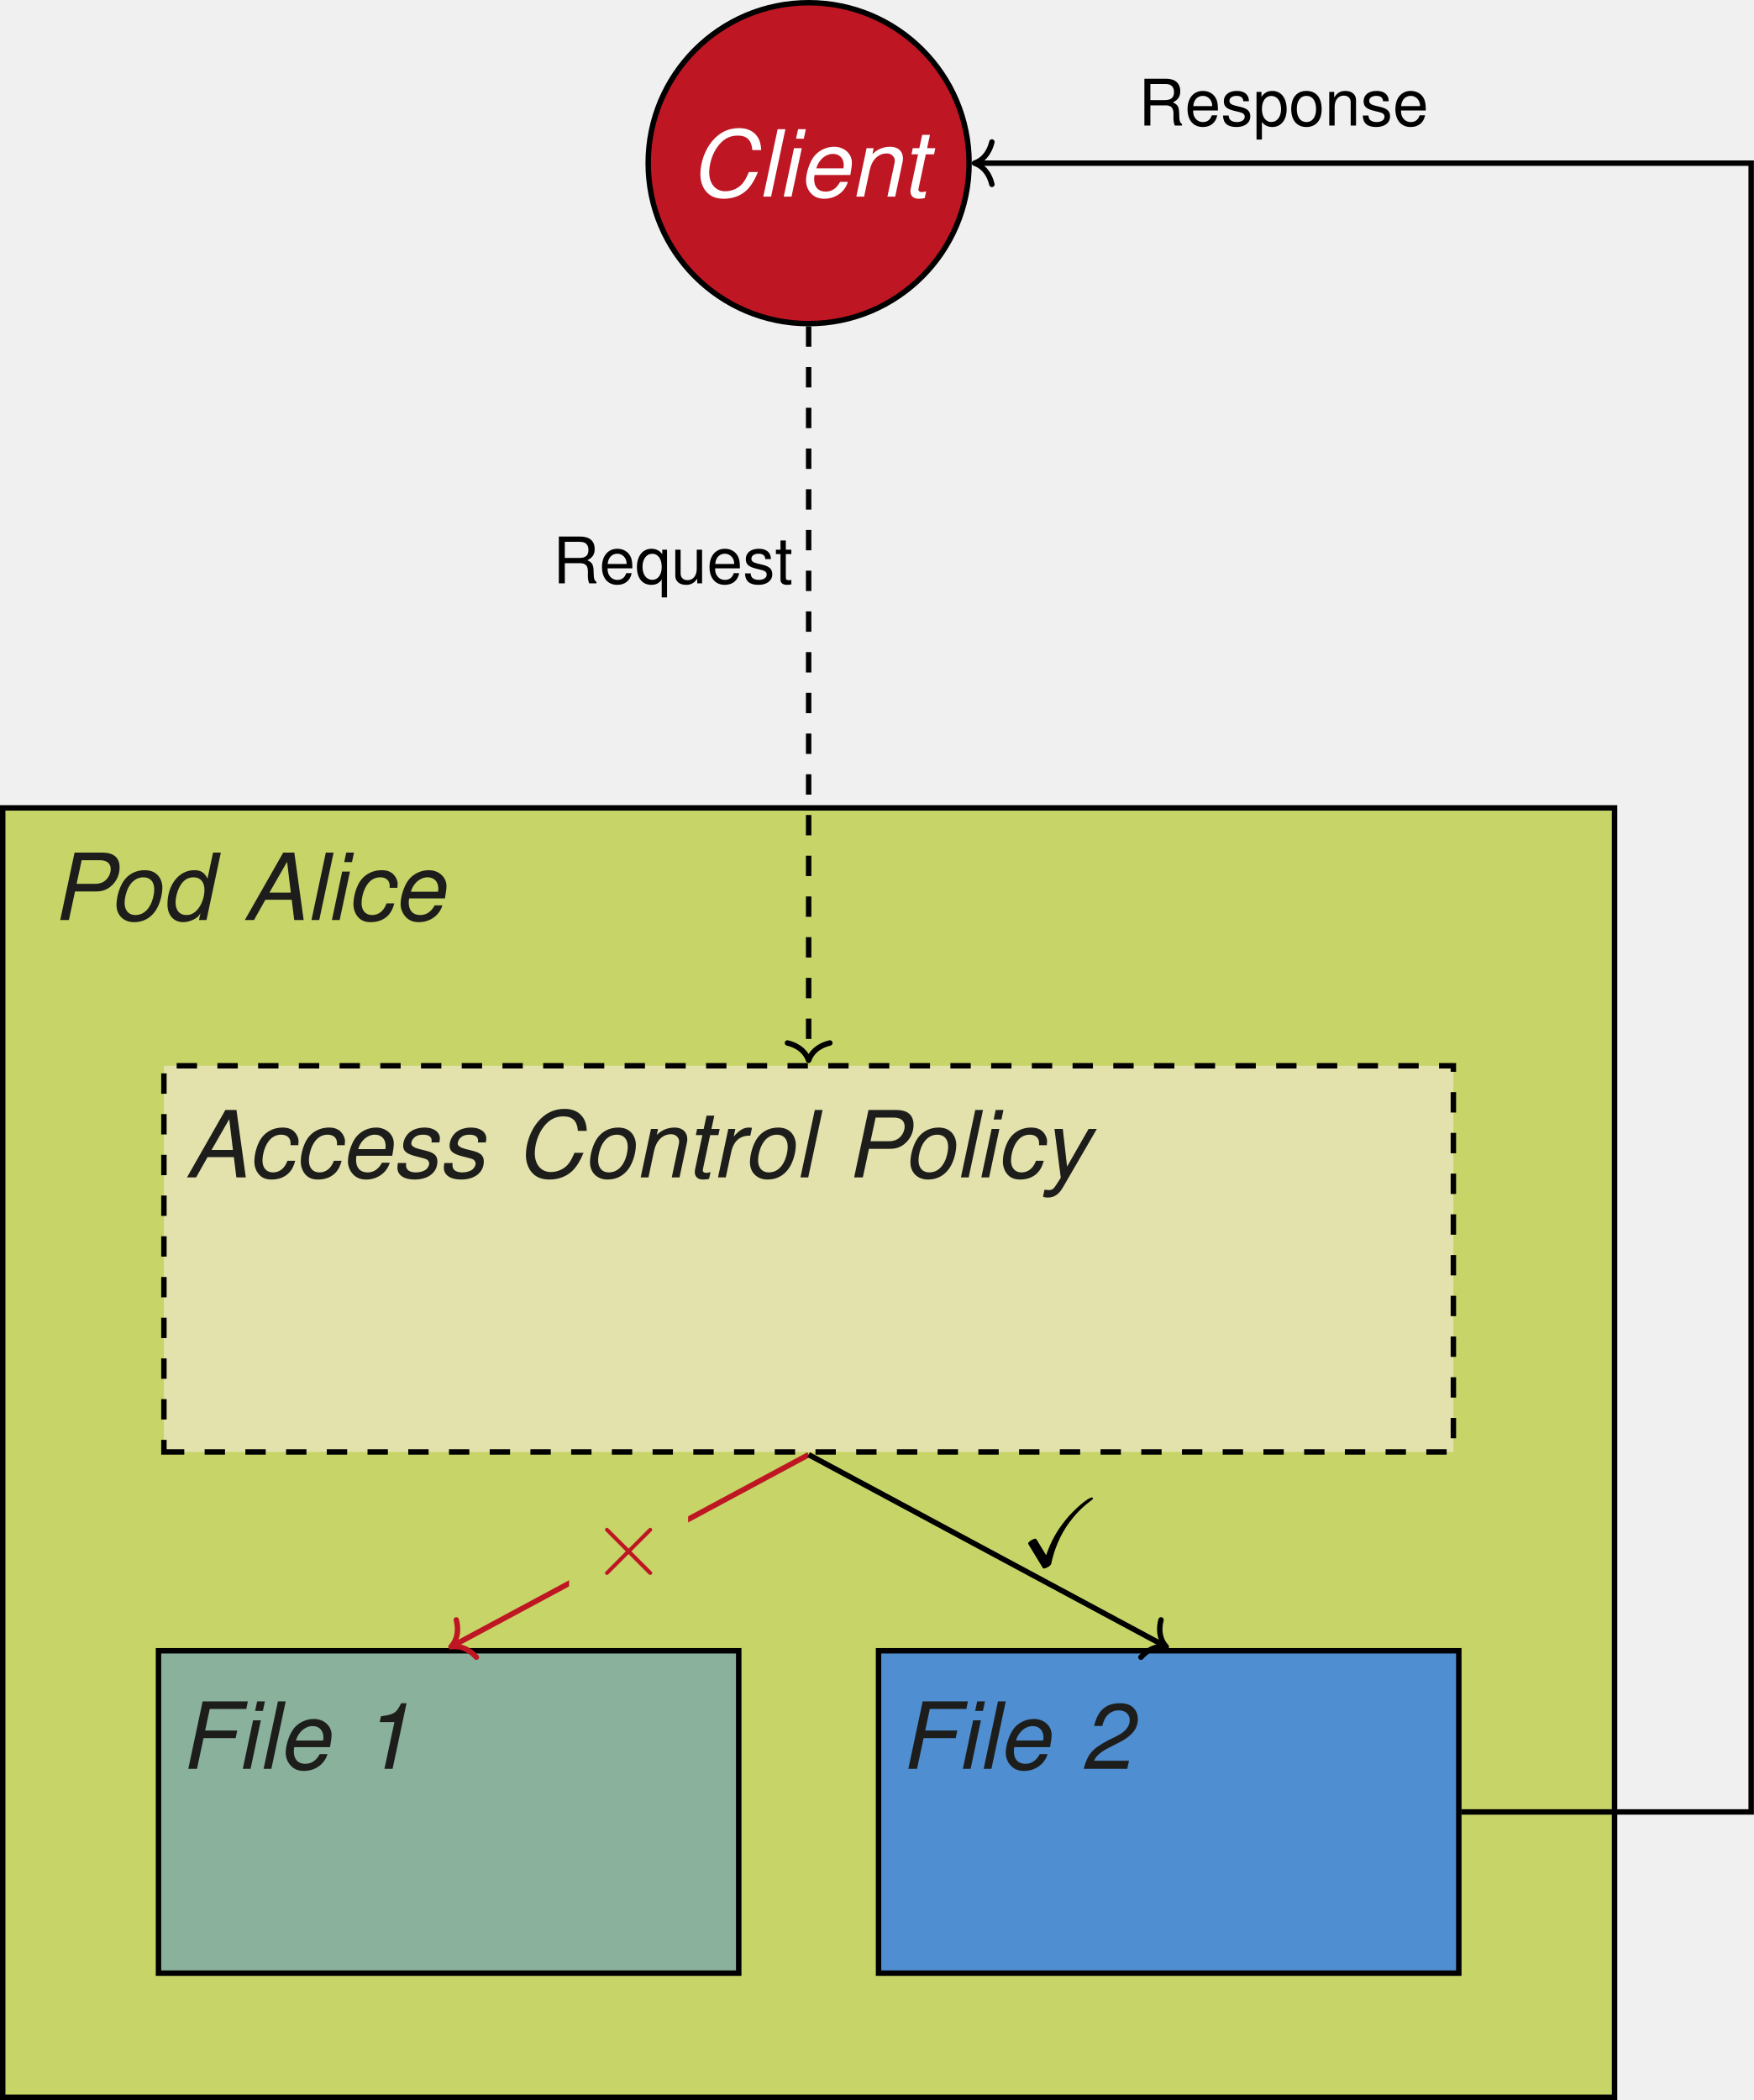
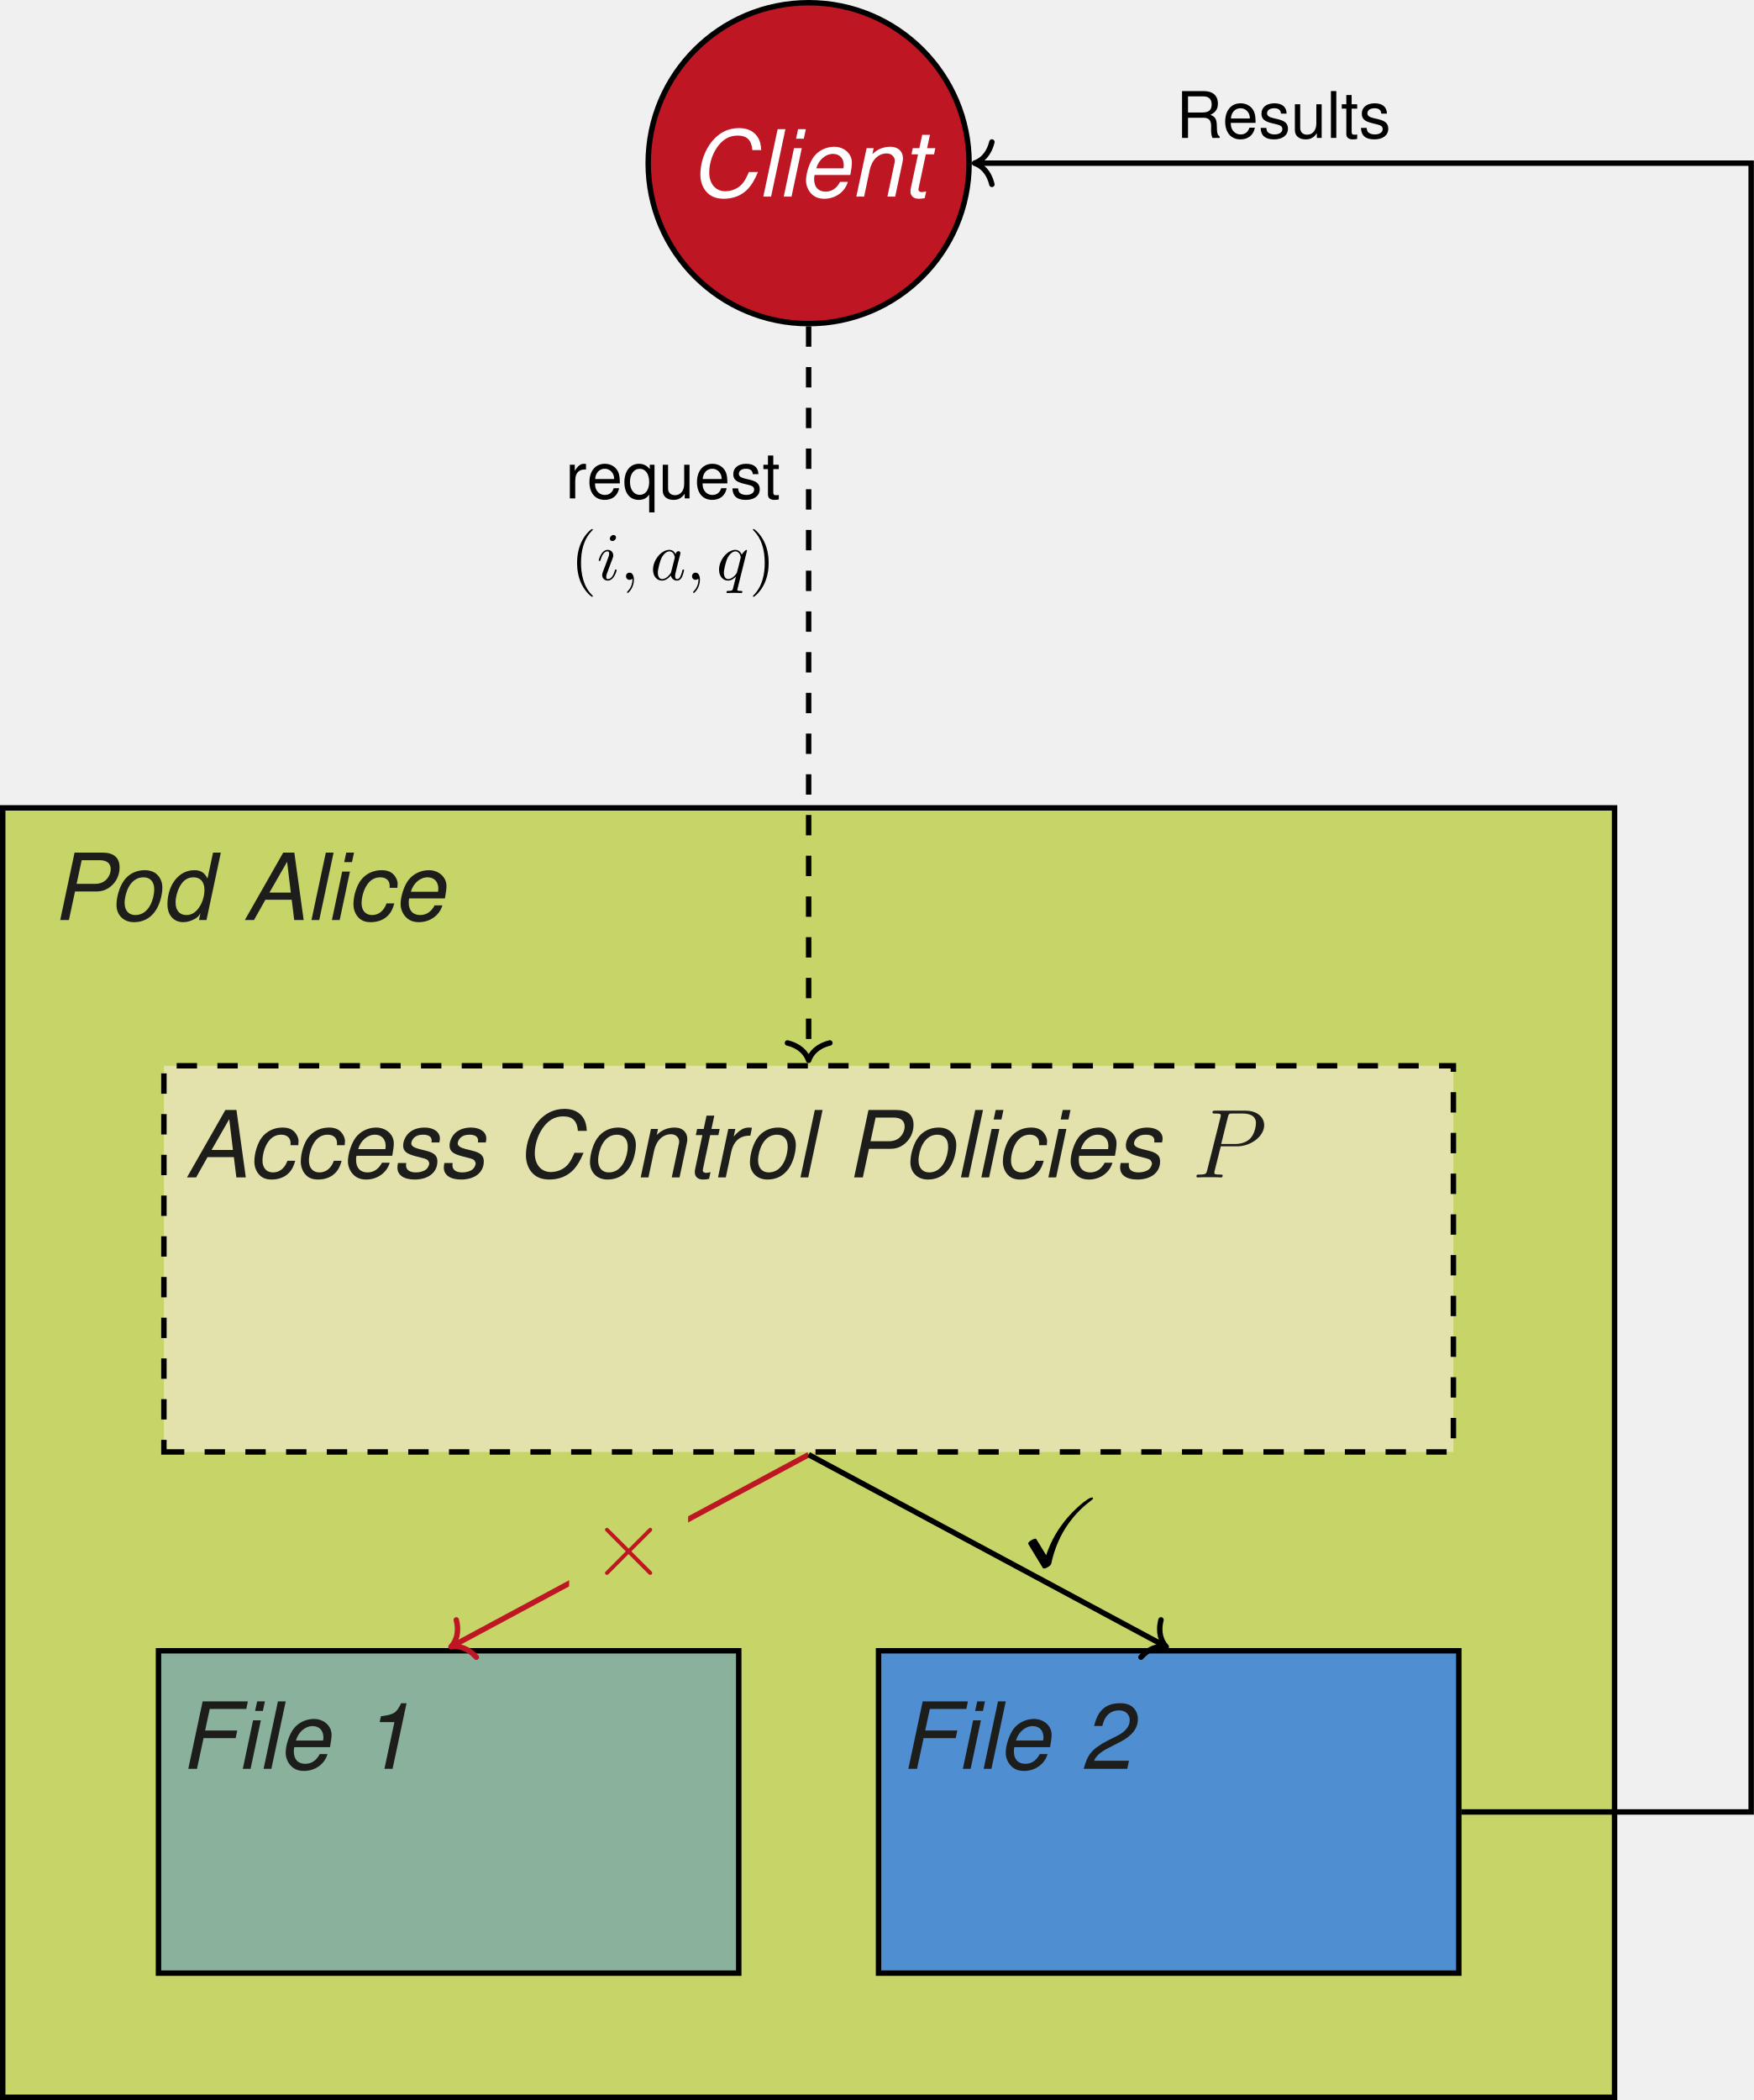
<svg xmlns="http://www.w3.org/2000/svg" xmlns:xlink="http://www.w3.org/1999/xlink" version="1.1" width="257.469pt" height="308.293pt" viewBox="-5.684 -114.34 257.469 308.293">
  <defs>
+     <path id="g4-49" d="M4.983-6.857L3.517 0H4.712L6.762-9.627H5.974C5.241-8.16 4.956-7.984 3.001-7.712L2.824-6.857H4.983Z" />
+     <path id="g4-50" d="M7.115-1.181H1.996C2.227-1.847 2.974-2.512 4.209-3.123L5.73-3.897C7.536-4.807 8.418-5.934 8.418-7.291C8.418-7.889 8.215-8.459 7.848-8.866C7.386-9.382 6.735-9.627 5.811-9.627C3.72-9.627 2.525-8.581 1.996-6.287H3.191C3.354-6.898 3.517-7.305 3.761-7.644C4.182-8.242 4.861-8.581 5.648-8.581C6.599-8.581 7.223-7.997 7.223-7.128S6.572-5.445 5.445-4.874L4.033-4.168C1.684-2.919 1.059-2.186 .462 0H6.857L7.115-1.181Z" />
+     <path id="g4-65" d="M7.115-2.974L7.481 0H8.866L7.495-9.898H5.866L.231 0H1.575L3.245-2.974H7.115ZM6.979-4.033H3.843L6.436-8.554L6.979-4.033Z" />
+     <path id="g4-67" d="M10.455-6.83C10.414-7.631 10.278-8.147 10.021-8.608C9.464-9.559 8.5-10.061 7.223-10.061C5.635-10.061 4.318-9.423 3.259-8.147C2.186-6.857 1.521-4.983 1.521-3.286C1.521-2.335 1.792-1.48 2.295-.842C2.919-.054 3.775 .312 4.983 .312C6.422 .312 7.672-.217 8.554-1.181C9.084-1.765 9.518-2.512 9.98-3.612H8.649C8.31-2.838 8.092-2.43 7.848-2.105C7.278-1.29 6.246-.788 5.173-.788C3.761-.788 2.824-1.887 2.824-3.53C2.824-4.766 3.232-6.124 3.924-7.156C4.752-8.378 5.743-8.961 6.993-8.961C8.364-8.961 9.043-8.296 9.152-6.83H10.455Z" />
+     <path id="g4-70" d="M3.462-4.508H8.174L8.405-5.621H3.693L4.372-8.785H9.735L9.966-9.898H3.327L1.222 0H2.498L3.462-4.508Z" />
+     <path id="g4-80" d="M3.408-4.196H6.504C7.359-4.196 7.997-4.413 8.608-4.902C9.464-5.581 9.953-6.612 9.953-7.712C9.953-9.152 9.097-9.898 7.441-9.898H3.34L1.236 0H2.512L3.408-4.196ZM3.639-5.309L4.386-8.785H7.02C8.079-8.785 8.649-8.323 8.649-7.468C8.649-6.993 8.486-6.545 8.174-6.137C7.726-5.567 7.142-5.309 6.273-5.309H3.639Z" />
+     <path id="g4-99" d="M7.481-4.725L7.495-4.929C7.509-5.132 7.522-5.282 7.522-5.323C7.522-5.771 7.278-6.314 6.925-6.68C6.504-7.115 5.947-7.319 5.173-7.319C3.951-7.319 2.851-6.803 2.132-5.866C1.494-5.037 1.032-3.557 1.032-2.308C1.032-1.67 1.249-1.005 1.629-.53C2.091 .054 2.702 .312 3.571 .312C4.684 .312 5.621-.081 6.246-.815C6.599-1.222 6.816-1.684 7.033-2.444H5.893C5.485-1.331 4.739-.733 3.761-.733C2.824-.733 2.227-1.399 2.227-2.458C2.227-3.327 2.512-4.359 2.96-5.065C3.462-5.866 4.141-6.273 4.97-6.273C5.825-6.273 6.354-5.798 6.354-5.024C6.354-4.942 6.354-4.847 6.341-4.725H7.481Z" />
+     <path id="g4-100" d="M8.826-9.898H7.685L6.87-6.083C6.436-6.965 5.893-7.319 4.929-7.319C2.675-7.319 .991-5.173 .991-2.308C.991-.72 1.901 .312 3.313 .312C3.897 .312 4.521 .122 5.065-.204C5.472-.448 5.648-.652 5.839-1.032L5.621 0H6.721L8.826-9.898ZM4.82-6.273C5.825-6.273 6.422-5.594 6.422-4.44C6.422-3.639 6.205-2.811 5.798-2.105C5.268-1.195 4.603-.733 3.775-.733C2.77-.733 2.186-1.412 2.186-2.58C2.186-3.34 2.417-4.209 2.783-4.902C3.299-5.839 3.951-6.273 4.82-6.273Z" />
+     <path id="g4-101" d="M7.644-3.177L7.685-3.408C7.807-4.06 7.875-4.63 7.875-4.997C7.875-6.3 6.748-7.319 5.282-7.319C4.101-7.319 2.96-6.762 2.281-5.852C1.643-4.997 1.141-3.449 1.141-2.349C1.141-1.616 1.453-.869 1.982-.367C2.458 .095 3.055 .312 3.829 .312C5.458 .312 6.857-.692 7.278-2.159H6.137C5.648-1.222 4.929-.733 4.019-.733C2.946-.733 2.335-1.399 2.335-2.553C2.335-2.838 2.349-2.974 2.403-3.177H7.644ZM2.648-4.155C3.001-5.404 4.005-6.273 5.105-6.273C6.069-6.273 6.68-5.621 6.68-4.603C6.68-4.467 6.667-4.372 6.64-4.155H2.648Z" />
+     <path id="g4-105" d="M3.544-7.115H2.403L.896 0H2.037L3.544-7.115ZM4.141-9.898H3.001L2.702-8.5H3.843L4.141-9.898Z" />
+     <path id="g4-108" d="M4.168-9.898H3.028L.923 0H2.064L4.168-9.898Z" />
+     <path id="g4-110" d="M2.458-7.115L.95 0H2.091L2.919-3.924C3.245-5.418 4.196-6.341 5.418-6.341C6.096-6.341 6.599-5.866 6.599-5.241C6.599-5.16 6.572-4.956 6.517-4.739L5.513 0H6.653L7.739-5.105C7.78-5.282 7.794-5.445 7.794-5.621C7.794-6.653 7.074-7.319 5.947-7.319C4.915-7.319 4.019-6.952 3.313-6.232L3.49-7.115H2.458Z" />
+     <path id="g4-111" d="M5.214-7.319C3.951-7.319 2.838-6.748 2.145-5.743C1.534-4.874 1.086-3.381 1.086-2.227C1.086-.72 2.132 .312 3.652 .312C4.956 .312 5.988-.217 6.748-1.263C7.373-2.118 7.821-3.598 7.821-4.779C7.821-5.499 7.549-6.192 7.074-6.653C6.612-7.101 6.001-7.319 5.214-7.319ZM5.037-6.273C6.042-6.273 6.626-5.621 6.626-4.521C6.626-3.72 6.395-2.838 6.029-2.159C5.513-1.222 4.779-.733 3.843-.733C2.879-.733 2.281-1.412 2.281-2.498C2.281-3.272 2.512-4.168 2.879-4.847C3.381-5.771 4.141-6.273 5.037-6.273Z" />
+     <path id="g4-114" d="M2.444-7.115L.937 0H2.077L2.865-3.693C3.218-5.35 4.182-6.178 5.676-6.124L5.92-7.278C5.743-7.305 5.635-7.319 5.485-7.319C4.698-7.319 4.087-6.965 3.245-6.001L3.476-7.115H2.444Z" />
+     <path id="g4-115" d="M6.979-5.132C7.047-5.418 7.061-5.54 7.061-5.716C7.061-6.667 6.151-7.319 4.834-7.319C3.87-7.319 3.041-7.033 2.485-6.504C1.996-6.029 1.67-5.323 1.67-4.684C1.67-3.856 2.145-3.462 3.544-3.096L4.549-2.838C4.997-2.716 5.2-2.634 5.323-2.485C5.418-2.363 5.499-2.159 5.499-2.037C5.499-1.792 5.282-1.371 5.065-1.195C4.725-.91 4.141-.733 3.557-.733C2.621-.733 2.091-1.1 2.091-1.779C2.091-1.86 2.105-1.982 2.118-2.118H.91C.842-1.806 .828-1.643 .828-1.426C.828-.339 1.779 .312 3.354 .312C5.377 .312 6.694-.733 6.694-2.349C6.694-3.177 6.246-3.612 5.051-3.91L4.019-4.168C3.259-4.359 2.865-4.63 2.865-4.983C2.865-5.255 3.028-5.594 3.272-5.825C3.598-6.137 4.005-6.273 4.603-6.273C5.404-6.273 5.852-5.961 5.852-5.431C5.852-5.336 5.852-5.241 5.839-5.132H6.979Z" />
+     <path id="g4-116" d="M4.97-7.115H3.761L4.182-9.07H3.041L2.621-7.115H1.657L1.466-6.205H2.43L1.358-1.181C1.331-1.046 1.317-.896 1.317-.76C1.317-.095 1.779 .312 2.525 .312C2.797 .312 3.218 .272 3.408 .217L3.625-.774C3.204-.679 3.136-.665 2.974-.665C2.675-.665 2.485-.815 2.485-1.032C2.485-1.073 2.498-1.141 2.512-1.222L3.571-6.205H4.779L4.97-7.115Z" />
+     <path id="g1-2" d="M5.581-3.988L2.711-6.843C2.539-7.015 2.511-7.044 2.396-7.044C2.252-7.044 2.109-6.915 2.109-6.757C2.109-6.657 2.138-6.628 2.295-6.47L5.165-3.587L2.295-.703C2.138-.545 2.109-.516 2.109-.416C2.109-.258 2.252-.129 2.396-.129C2.511-.129 2.539-.158 2.711-.33L5.566-3.185L8.536-.215C8.565-.201 8.665-.129 8.751-.129C8.923-.129 9.038-.258 9.038-.416C9.038-.445 9.038-.502 8.995-.574C8.981-.603 6.7-2.855 5.982-3.587L8.608-6.212C8.679-6.298 8.895-6.484 8.966-6.571C8.981-6.599 9.038-6.657 9.038-6.757C9.038-6.915 8.923-7.044 8.751-7.044C8.636-7.044 8.579-6.987 8.421-6.829L5.581-3.988Z" />
+     <path id="g2-80" d="M4.246-4.562H6.657C8.636-4.562 10.616-6.025 10.616-7.661C10.616-8.78 9.669-9.798 7.862-9.798H3.429C3.156-9.798 3.027-9.798 3.027-9.526C3.027-9.382 3.156-9.382 3.371-9.382C4.246-9.382 4.246-9.268 4.246-9.11C4.246-9.081 4.246-8.995 4.189-8.78L2.252-1.062C2.123-.56 2.095-.416 1.09-.416C.818-.416 .674-.416 .674-.158C.674 0 .803 0 .889 0C1.162 0 1.449-.029 1.722-.029H3.4C3.673-.029 3.974 0 4.246 0C4.361 0 4.519 0 4.519-.273C4.519-.416 4.39-.416 4.175-.416C3.314-.416 3.3-.516 3.3-.66C3.3-.732 3.314-.832 3.328-.904L4.246-4.562ZM5.279-8.823C5.409-9.354 5.466-9.382 6.025-9.382H7.446C8.522-9.382 9.411-9.038 9.411-7.962C9.411-7.589 9.225-6.37 8.565-5.71C8.321-5.452 7.632-4.906 6.327-4.906H4.304L5.279-8.823Z" />
    <path id="g0-88" d="M2.496-3.773C2.367-3.974 2.353-3.988 2.267-3.988C1.937-3.988 1.205-3.529 1.205-3.285C1.205-3.257 1.205-3.228 1.32-3.041L3.142-.043C3.214 .086 3.357 .316 3.371 .33C3.4 .387 3.472 .387 3.544 .387C3.845 .387 4.519 0 4.591-.301C5.05-2.453 5.896-4.505 7.187-6.284C7.919-7.288 8.895-8.421 10.315-9.483C10.559-9.669 10.731-9.798 10.731-9.928C10.731-10.028 10.659-10.028 10.573-10.028C9.899-10.028 7.847-8.091 7.03-7.13C5.566-5.409 4.605-3.773 3.845-1.564L2.496-3.773Z" />
-     <path id="g3-49" d="M4.983-6.857L3.517 0H4.712L6.762-9.627H5.974C5.241-8.16 4.956-7.984 3.001-7.712L2.824-6.857H4.983Z" />
-     <path id="g3-50" d="M7.115-1.181H1.996C2.227-1.847 2.974-2.512 4.209-3.123L5.73-3.897C7.536-4.807 8.418-5.934 8.418-7.291C8.418-7.889 8.215-8.459 7.848-8.866C7.386-9.382 6.735-9.627 5.811-9.627C3.72-9.627 2.525-8.581 1.996-6.287H3.191C3.354-6.898 3.517-7.305 3.761-7.644C4.182-8.242 4.861-8.581 5.648-8.581C6.599-8.581 7.223-7.997 7.223-7.128S6.572-5.445 5.445-4.874L4.033-4.168C1.684-2.919 1.059-2.186 .462 0H6.857L7.115-1.181Z" />
-     <path id="g3-65" d="M7.115-2.974L7.481 0H8.866L7.495-9.898H5.866L.231 0H1.575L3.245-2.974H7.115ZM6.979-4.033H3.843L6.436-8.554L6.979-4.033Z" />
-     <path id="g3-67" d="M10.455-6.83C10.414-7.631 10.278-8.147 10.021-8.608C9.464-9.559 8.5-10.061 7.223-10.061C5.635-10.061 4.318-9.423 3.259-8.147C2.186-6.857 1.521-4.983 1.521-3.286C1.521-2.335 1.792-1.48 2.295-.842C2.919-.054 3.775 .312 4.983 .312C6.422 .312 7.672-.217 8.554-1.181C9.084-1.765 9.518-2.512 9.98-3.612H8.649C8.31-2.838 8.092-2.43 7.848-2.105C7.278-1.29 6.246-.788 5.173-.788C3.761-.788 2.824-1.887 2.824-3.53C2.824-4.766 3.232-6.124 3.924-7.156C4.752-8.378 5.743-8.961 6.993-8.961C8.364-8.961 9.043-8.296 9.152-6.83H10.455Z" />
-     <path id="g3-70" d="M3.462-4.508H8.174L8.405-5.621H3.693L4.372-8.785H9.735L9.966-9.898H3.327L1.222 0H2.498L3.462-4.508Z" />
-     <path id="g3-80" d="M3.408-4.196H6.504C7.359-4.196 7.997-4.413 8.608-4.902C9.464-5.581 9.953-6.612 9.953-7.712C9.953-9.152 9.097-9.898 7.441-9.898H3.34L1.236 0H2.512L3.408-4.196ZM3.639-5.309L4.386-8.785H7.02C8.079-8.785 8.649-8.323 8.649-7.468C8.649-6.993 8.486-6.545 8.174-6.137C7.726-5.567 7.142-5.309 6.273-5.309H3.639Z" />
-     <path id="g3-99" d="M7.481-4.725L7.495-4.929C7.509-5.132 7.522-5.282 7.522-5.323C7.522-5.771 7.278-6.314 6.925-6.68C6.504-7.115 5.947-7.319 5.173-7.319C3.951-7.319 2.851-6.803 2.132-5.866C1.494-5.037 1.032-3.557 1.032-2.308C1.032-1.67 1.249-1.005 1.629-.53C2.091 .054 2.702 .312 3.571 .312C4.684 .312 5.621-.081 6.246-.815C6.599-1.222 6.816-1.684 7.033-2.444H5.893C5.485-1.331 4.739-.733 3.761-.733C2.824-.733 2.227-1.399 2.227-2.458C2.227-3.327 2.512-4.359 2.96-5.065C3.462-5.866 4.141-6.273 4.97-6.273C5.825-6.273 6.354-5.798 6.354-5.024C6.354-4.942 6.354-4.847 6.341-4.725H7.481Z" />
-     <path id="g3-100" d="M8.826-9.898H7.685L6.87-6.083C6.436-6.965 5.893-7.319 4.929-7.319C2.675-7.319 .991-5.173 .991-2.308C.991-.72 1.901 .312 3.313 .312C3.897 .312 4.521 .122 5.065-.204C5.472-.448 5.648-.652 5.839-1.032L5.621 0H6.721L8.826-9.898ZM4.82-6.273C5.825-6.273 6.422-5.594 6.422-4.44C6.422-3.639 6.205-2.811 5.798-2.105C5.268-1.195 4.603-.733 3.775-.733C2.77-.733 2.186-1.412 2.186-2.58C2.186-3.34 2.417-4.209 2.783-4.902C3.299-5.839 3.951-6.273 4.82-6.273Z" />
-     <path id="g3-101" d="M7.644-3.177L7.685-3.408C7.807-4.06 7.875-4.63 7.875-4.997C7.875-6.3 6.748-7.319 5.282-7.319C4.101-7.319 2.96-6.762 2.281-5.852C1.643-4.997 1.141-3.449 1.141-2.349C1.141-1.616 1.453-.869 1.982-.367C2.458 .095 3.055 .312 3.829 .312C5.458 .312 6.857-.692 7.278-2.159H6.137C5.648-1.222 4.929-.733 4.019-.733C2.946-.733 2.335-1.399 2.335-2.553C2.335-2.838 2.349-2.974 2.403-3.177H7.644ZM2.648-4.155C3.001-5.404 4.005-6.273 5.105-6.273C6.069-6.273 6.68-5.621 6.68-4.603C6.68-4.467 6.667-4.372 6.64-4.155H2.648Z" />
-     <path id="g3-105" d="M3.544-7.115H2.403L.896 0H2.037L3.544-7.115ZM4.141-9.898H3.001L2.702-8.5H3.843L4.141-9.898Z" />
-     <path id="g3-108" d="M4.168-9.898H3.028L.923 0H2.064L4.168-9.898Z" />
-     <path id="g3-110" d="M2.458-7.115L.95 0H2.091L2.919-3.924C3.245-5.418 4.196-6.341 5.418-6.341C6.096-6.341 6.599-5.866 6.599-5.241C6.599-5.16 6.572-4.956 6.517-4.739L5.513 0H6.653L7.739-5.105C7.78-5.282 7.794-5.445 7.794-5.621C7.794-6.653 7.074-7.319 5.947-7.319C4.915-7.319 4.019-6.952 3.313-6.232L3.49-7.115H2.458Z" />
-     <path id="g3-111" d="M5.214-7.319C3.951-7.319 2.838-6.748 2.145-5.743C1.534-4.874 1.086-3.381 1.086-2.227C1.086-.72 2.132 .312 3.652 .312C4.956 .312 5.988-.217 6.748-1.263C7.373-2.118 7.821-3.598 7.821-4.779C7.821-5.499 7.549-6.192 7.074-6.653C6.612-7.101 6.001-7.319 5.214-7.319ZM5.037-6.273C6.042-6.273 6.626-5.621 6.626-4.521C6.626-3.72 6.395-2.838 6.029-2.159C5.513-1.222 4.779-.733 3.843-.733C2.879-.733 2.281-1.412 2.281-2.498C2.281-3.272 2.512-4.168 2.879-4.847C3.381-5.771 4.141-6.273 5.037-6.273Z" />
-     <path id="g3-114" d="M2.444-7.115L.937 0H2.077L2.865-3.693C3.218-5.35 4.182-6.178 5.676-6.124L5.92-7.278C5.743-7.305 5.635-7.319 5.485-7.319C4.698-7.319 4.087-6.965 3.245-6.001L3.476-7.115H2.444Z" />
-     <path id="g3-115" d="M6.979-5.132C7.047-5.418 7.061-5.54 7.061-5.716C7.061-6.667 6.151-7.319 4.834-7.319C3.87-7.319 3.041-7.033 2.485-6.504C1.996-6.029 1.67-5.323 1.67-4.684C1.67-3.856 2.145-3.462 3.544-3.096L4.549-2.838C4.997-2.716 5.2-2.634 5.323-2.485C5.418-2.363 5.499-2.159 5.499-2.037C5.499-1.792 5.282-1.371 5.065-1.195C4.725-.91 4.141-.733 3.557-.733C2.621-.733 2.091-1.1 2.091-1.779C2.091-1.86 2.105-1.982 2.118-2.118H.91C.842-1.806 .828-1.643 .828-1.426C.828-.339 1.779 .312 3.354 .312C5.377 .312 6.694-.733 6.694-2.349C6.694-3.177 6.246-3.612 5.051-3.91L4.019-4.168C3.259-4.359 2.865-4.63 2.865-4.983C2.865-5.255 3.028-5.594 3.272-5.825C3.598-6.137 4.005-6.273 4.603-6.273C5.404-6.273 5.852-5.961 5.852-5.431C5.852-5.336 5.852-5.241 5.839-5.132H6.979Z" />
-     <path id="g3-116" d="M4.97-7.115H3.761L4.182-9.07H3.041L2.621-7.115H1.657L1.466-6.205H2.43L1.358-1.181C1.331-1.046 1.317-.896 1.317-.76C1.317-.095 1.779 .312 2.525 .312C2.797 .312 3.218 .272 3.408 .217L3.625-.774C3.204-.679 3.136-.665 2.974-.665C2.675-.665 2.485-.815 2.485-1.032C2.485-1.073 2.498-1.141 2.512-1.222L3.571-6.205H4.779L4.97-7.115Z" />
-     <path id="g3-121" d="M6.803-7.115L3.639-1.589L3.014-7.115H1.792L2.716 .054L2.01 1.154C1.643 1.724 1.426 1.86 .923 1.86C.788 1.86 .692 1.847 .326 1.806L.109 2.824C.353 2.933 .516 2.96 .774 2.96C1.738 2.96 2.43 2.498 3.014 1.494L8.011-7.115H6.803Z" />
-     <path id="g5-82" d="M1.754-2.961H4.017C4.799-2.961 5.148-2.584 5.148-1.735L5.139-1.122C5.139-.698 5.214-.283 5.337 0H6.402V-.217C6.072-.443 6.006-.688 5.987-1.603C5.978-2.734 5.799-3.074 5.054-3.394C5.827-3.772 6.138-4.253 6.138-5.035C6.138-6.223 5.393-6.874 4.045-6.874H.877V0H1.754V-2.961ZM1.754-3.734V-6.101H3.875C4.366-6.101 4.649-6.025 4.865-5.837C5.101-5.639 5.224-5.327 5.224-4.913C5.224-4.102 4.809-3.734 3.875-3.734H1.754Z" />
-     <path id="g5-101" d="M4.837-2.206C4.837-2.961 4.781-3.413 4.639-3.781C4.319-4.592 3.564-5.082 2.64-5.082C1.264-5.082 .377-4.026 .377-2.404S1.235 .217 2.621 .217C3.753 .217 4.535-.424 4.733-1.499H3.941C3.725-.849 3.281-.509 2.65-.509C2.15-.509 1.726-.735 1.462-1.15C1.273-1.433 1.207-1.716 1.197-2.206H4.837ZM1.216-2.848C1.282-3.762 1.839-4.356 2.631-4.356C3.404-4.356 3.998-3.715 3.998-2.904C3.998-2.885 3.998-2.866 3.989-2.848H1.216Z" />
-     <path id="g5-110" d="M.66-4.941V0H1.452V-2.725C1.452-3.734 1.98-4.394 2.791-4.394C3.413-4.394 3.809-4.017 3.809-3.423V0H4.592V-3.734C4.592-4.554 3.979-5.082 3.027-5.082C2.291-5.082 1.82-4.799 1.386-4.111V-4.941H.66Z" />
-     <path id="g5-111" d="M2.565-5.082C1.179-5.082 .339-4.092 .339-2.433S1.169 .217 2.574 .217C3.96 .217 4.809-.773 4.809-2.395C4.809-4.102 3.989-5.082 2.565-5.082ZM2.574-4.356C3.46-4.356 3.989-3.63 3.989-2.404C3.989-1.245 3.442-.509 2.574-.509C1.697-.509 1.16-1.235 1.16-2.433C1.16-3.621 1.697-4.356 2.574-4.356Z" />
-     <path id="g5-112" d="M.509 2.056H1.301V-.519C1.716-.009 2.178 .217 2.819 .217C4.092 .217 4.931-.811 4.931-2.386C4.931-4.045 4.121-5.082 2.81-5.082C2.14-5.082 1.603-4.781 1.235-4.196V-4.941H.509V2.056ZM2.678-4.347C3.545-4.347 4.111-3.583 4.111-2.404C4.111-1.282 3.536-.519 2.678-.519C1.848-.519 1.301-1.273 1.301-2.433S1.848-4.347 2.678-4.347Z" />
-     <path id="g5-113" d="M4.667 2.056V-4.941H3.97V-4.281C3.602-4.799 3.046-5.082 2.395-5.082C1.094-5.082 .245-4.017 .245-2.376C.245-.773 1.056 .217 2.357 .217C3.046 .217 3.517-.028 3.885-.566V2.056H4.667ZM2.508-4.347C3.347-4.347 3.885-3.592 3.885-2.404C3.885-1.273 3.338-.519 2.508-.519C1.641-.519 1.065-1.282 1.065-2.433C1.065-3.574 1.641-4.347 2.508-4.347Z" />
-     <path id="g5-115" d="M4.13-3.564C4.121-4.535 3.479-5.082 2.338-5.082C1.188-5.082 .443-4.488 .443-3.574C.443-2.8 .839-2.433 2.008-2.15L2.744-1.971C3.291-1.839 3.508-1.641 3.508-1.282C3.508-.82 3.046-.509 2.357-.509C1.933-.509 1.575-.632 1.377-.839C1.254-.981 1.197-1.122 1.15-1.471H.321C.358-.33 .999 .217 2.291 .217C3.536 .217 4.328-.396 4.328-1.348C4.328-2.084 3.913-2.489 2.932-2.725L2.178-2.904C1.537-3.055 1.264-3.262 1.264-3.611C1.264-4.064 1.669-4.356 2.31-4.356C2.942-4.356 3.281-4.083 3.3-3.564H4.13Z" />
-     <path id="g5-116" d="M2.395-4.941H1.584V-6.299H.801V-4.941H.132V-4.3H.801V-.566C.801-.066 1.141 .217 1.754 .217C1.942 .217 2.131 .198 2.395 .151V-.509C2.291-.481 2.169-.471 2.018-.471C1.678-.471 1.584-.566 1.584-.915V-4.3H2.395V-4.941Z" />
-     <path id="g5-117" d="M4.545 0V-4.941H3.762V-2.14C3.762-1.131 3.234-.471 2.414-.471C1.792-.471 1.396-.849 1.396-1.443V-4.941H.613V-1.131C.613-.311 1.226 .217 2.188 .217C2.914 .217 3.376-.038 3.838-.688V0H4.545Z" />
-     <path id="g1-2" d="M5.581-3.988L2.711-6.843C2.539-7.015 2.511-7.044 2.396-7.044C2.252-7.044 2.109-6.915 2.109-6.757C2.109-6.657 2.138-6.628 2.295-6.47L5.165-3.587L2.295-.703C2.138-.545 2.109-.516 2.109-.416C2.109-.258 2.252-.129 2.396-.129C2.511-.129 2.539-.158 2.711-.33L5.566-3.185L8.536-.215C8.565-.201 8.665-.129 8.751-.129C8.923-.129 9.038-.258 9.038-.416C9.038-.445 9.038-.502 8.995-.574C8.981-.603 6.7-2.855 5.982-3.587L8.608-6.212C8.679-6.298 8.895-6.484 8.966-6.571C8.981-6.599 9.038-6.657 9.038-6.757C9.038-6.915 8.923-7.044 8.751-7.044C8.636-7.044 8.579-6.987 8.421-6.829L5.581-3.988Z" />
+     <path id="g8-40" d="M3.298 2.391C3.298 2.361 3.298 2.341 3.128 2.172C1.883 .917 1.564-.966 1.564-2.491C1.564-4.224 1.943-5.958 3.168-7.203C3.298-7.323 3.298-7.342 3.298-7.372C3.298-7.442 3.258-7.472 3.198-7.472C3.098-7.472 2.202-6.795 1.614-5.529C1.106-4.433 .986-3.328 .986-2.491C.986-1.714 1.096-.508 1.644 .618C2.242 1.843 3.098 2.491 3.198 2.491C3.258 2.491 3.298 2.461 3.298 2.391Z" />
+     <path id="g8-41" d="M2.879-2.491C2.879-3.268 2.77-4.473 2.222-5.599C1.624-6.824 .767-7.472 .667-7.472C.608-7.472 .568-7.432 .568-7.372C.568-7.342 .568-7.323 .757-7.143C1.733-6.157 2.301-4.573 2.301-2.491C2.301-.787 1.933 .966 .697 2.222C.568 2.341 .568 2.361 .568 2.391C.568 2.451 .608 2.491 .667 2.491C.767 2.491 1.664 1.813 2.252 .548C2.76-.548 2.879-1.654 2.879-2.491Z" />
+     <path id="g6-82" d="M1.754-2.961H4.017C4.799-2.961 5.148-2.584 5.148-1.735L5.139-1.122C5.139-.698 5.214-.283 5.337 0H6.402V-.217C6.072-.443 6.006-.688 5.987-1.603C5.978-2.734 5.799-3.074 5.054-3.394C5.827-3.772 6.138-4.253 6.138-5.035C6.138-6.223 5.393-6.874 4.045-6.874H.877V0H1.754V-2.961ZM1.754-3.734V-6.101H3.875C4.366-6.101 4.649-6.025 4.865-5.837C5.101-5.639 5.224-5.327 5.224-4.913C5.224-4.102 4.809-3.734 3.875-3.734H1.754Z" />
+     <path id="g6-101" d="M4.837-2.206C4.837-2.961 4.781-3.413 4.639-3.781C4.319-4.592 3.564-5.082 2.64-5.082C1.264-5.082 .377-4.026 .377-2.404S1.235 .217 2.621 .217C3.753 .217 4.535-.424 4.733-1.499H3.941C3.725-.849 3.281-.509 2.65-.509C2.15-.509 1.726-.735 1.462-1.15C1.273-1.433 1.207-1.716 1.197-2.206H4.837ZM1.216-2.848C1.282-3.762 1.839-4.356 2.631-4.356C3.404-4.356 3.998-3.715 3.998-2.904C3.998-2.885 3.998-2.866 3.989-2.848H1.216Z" />
+     <path id="g6-108" d="M1.433-6.874H.641V0H1.433V-6.874Z" />
+     <path id="g6-113" d="M4.667 2.056V-4.941H3.97V-4.281C3.602-4.799 3.046-5.082 2.395-5.082C1.094-5.082 .245-4.017 .245-2.376C.245-.773 1.056 .217 2.357 .217C3.046 .217 3.517-.028 3.885-.566V2.056H4.667ZM2.508-4.347C3.347-4.347 3.885-3.592 3.885-2.404C3.885-1.273 3.338-.519 2.508-.519C1.641-.519 1.065-1.282 1.065-2.433C1.065-3.574 1.641-4.347 2.508-4.347Z" />
+     <path id="g6-114" d="M.651-4.941V0H1.443V-2.565C1.443-3.272 1.622-3.734 1.999-4.007C2.244-4.187 2.48-4.243 3.027-4.253V-5.054C2.895-5.073 2.829-5.082 2.725-5.082C2.216-5.082 1.829-4.781 1.377-4.045V-4.941H.651Z" />
+     <path id="g6-115" d="M4.13-3.564C4.121-4.535 3.479-5.082 2.338-5.082C1.188-5.082 .443-4.488 .443-3.574C.443-2.8 .839-2.433 2.008-2.15L2.744-1.971C3.291-1.839 3.508-1.641 3.508-1.282C3.508-.82 3.046-.509 2.357-.509C1.933-.509 1.575-.632 1.377-.839C1.254-.981 1.197-1.122 1.15-1.471H.321C.358-.33 .999 .217 2.291 .217C3.536 .217 4.328-.396 4.328-1.348C4.328-2.084 3.913-2.489 2.932-2.725L2.178-2.904C1.537-3.055 1.264-3.262 1.264-3.611C1.264-4.064 1.669-4.356 2.31-4.356C2.942-4.356 3.281-4.083 3.3-3.564H4.13Z" />
+     <path id="g6-116" d="M2.395-4.941H1.584V-6.299H.801V-4.941H.132V-4.3H.801V-.566C.801-.066 1.141 .217 1.754 .217C1.942 .217 2.131 .198 2.395 .151V-.509C2.291-.481 2.169-.471 2.018-.471C1.678-.471 1.584-.566 1.584-.915V-4.3H2.395V-4.941Z" />
+     <path id="g6-117" d="M4.545 0V-4.941H3.762V-2.14C3.762-1.131 3.234-.471 2.414-.471C1.792-.471 1.396-.849 1.396-1.443V-4.941H.613V-1.131C.613-.311 1.226 .217 2.188 .217C2.914 .217 3.376-.038 3.838-.688V0H4.545Z" />
+     <path id="g7-59" d="M2.022-.01C2.022-.667 1.773-1.056 1.385-1.056C1.056-1.056 .857-.807 .857-.528C.857-.259 1.056 0 1.385 0C1.504 0 1.634-.04 1.733-.13C1.763-.149 1.773-.159 1.783-.159S1.803-.149 1.803-.01C1.803 .727 1.455 1.325 1.126 1.654C1.016 1.763 1.016 1.783 1.016 1.813C1.016 1.883 1.066 1.923 1.116 1.923C1.225 1.923 2.022 1.156 2.022-.01Z" />
+     <path id="g7-97" d="M3.716-3.766C3.537-4.134 3.248-4.403 2.8-4.403C1.634-4.403 .399-2.939 .399-1.484C.399-.548 .946 .11 1.724 .11C1.923 .11 2.421 .07 3.019-.638C3.098-.219 3.447 .11 3.925 .11C4.274 .11 4.503-.12 4.663-.438C4.832-.797 4.961-1.405 4.961-1.425C4.961-1.524 4.872-1.524 4.842-1.524C4.742-1.524 4.732-1.484 4.702-1.345C4.533-.697 4.354-.11 3.945-.11C3.676-.11 3.646-.369 3.646-.568C3.646-.787 3.666-.867 3.776-1.305C3.885-1.724 3.905-1.823 3.995-2.202L4.354-3.597C4.423-3.875 4.423-3.895 4.423-3.935C4.423-4.105 4.304-4.204 4.134-4.204C3.895-4.204 3.746-3.985 3.716-3.766ZM3.068-1.186C3.019-1.006 3.019-.986 2.869-.817C2.431-.269 2.022-.11 1.743-.11C1.245-.11 1.106-.658 1.106-1.046C1.106-1.544 1.425-2.77 1.654-3.228C1.963-3.816 2.411-4.184 2.809-4.184C3.457-4.184 3.597-3.367 3.597-3.308S3.577-3.188 3.567-3.138L3.068-1.186Z" />
+     <path id="g7-105" d="M2.829-6.227C2.829-6.426 2.69-6.585 2.461-6.585C2.192-6.585 1.923-6.326 1.923-6.057C1.923-5.868 2.062-5.699 2.301-5.699C2.531-5.699 2.829-5.928 2.829-6.227ZM2.072-2.481C2.192-2.77 2.192-2.79 2.291-3.059C2.371-3.258 2.421-3.397 2.421-3.587C2.421-4.035 2.102-4.403 1.604-4.403C.667-4.403 .289-2.959 .289-2.869C.289-2.77 .389-2.77 .408-2.77C.508-2.77 .518-2.79 .568-2.949C.837-3.885 1.235-4.184 1.574-4.184C1.654-4.184 1.823-4.184 1.823-3.866C1.823-3.656 1.753-3.447 1.714-3.347C1.634-3.088 1.186-1.933 1.026-1.504C.927-1.245 .797-.917 .797-.707C.797-.239 1.136 .11 1.614 .11C2.55 .11 2.919-1.335 2.919-1.425C2.919-1.524 2.829-1.524 2.8-1.524C2.7-1.524 2.7-1.494 2.65-1.345C2.471-.717 2.142-.11 1.634-.11C1.465-.11 1.395-.209 1.395-.438C1.395-.687 1.455-.827 1.684-1.435L2.072-2.481Z" />
+     <path id="g7-113" d="M4.503-4.294C4.503-4.334 4.473-4.394 4.403-4.394C4.294-4.394 3.895-3.995 3.726-3.706C3.507-4.244 3.118-4.403 2.8-4.403C1.624-4.403 .399-2.929 .399-1.484C.399-.508 .986 .11 1.714 .11C2.142 .11 2.531-.13 2.889-.488C2.8-.139 2.471 1.205 2.441 1.295C2.361 1.574 2.281 1.614 1.724 1.624C1.594 1.624 1.494 1.624 1.494 1.823C1.494 1.833 1.494 1.933 1.624 1.933C1.943 1.933 2.291 1.903 2.62 1.903C2.959 1.903 3.318 1.933 3.646 1.933C3.696 1.933 3.826 1.933 3.826 1.733C3.826 1.624 3.726 1.624 3.567 1.624C3.088 1.624 3.088 1.554 3.088 1.465C3.088 1.395 3.108 1.335 3.128 1.245L4.503-4.294ZM1.743-.11C1.146-.11 1.106-.877 1.106-1.046C1.106-1.524 1.395-2.61 1.564-3.029C1.873-3.766 2.391-4.184 2.8-4.184C3.447-4.184 3.587-3.377 3.587-3.308C3.587-3.248 3.039-1.066 3.009-1.026C2.859-.747 2.301-.11 1.743-.11Z" />
  </defs>
  <g id="page1">
    <path d="M136.578-90.387C136.578-103.395 126.035-113.941 113.024-113.941C100.016-113.941 89.469-103.395 89.469-90.387C89.469-77.375 100.016-66.828 113.024-66.828C126.035-66.828 136.578-77.375 136.578-90.387Z" fill="#be1622" />
    <path d="M136.578-90.387C136.578-103.395 126.035-113.941 113.024-113.941C100.016-113.941 89.469-103.395 89.469-90.387C89.469-77.375 100.016-66.828 113.024-66.828C126.035-66.828 136.578-77.375 136.578-90.387Z" stroke="#000" fill="none" stroke-width=".797" stroke-miterlimit="10" />
    <g fill="#fff" transform="matrix(1 0 0 1 94.45803 -80.13055)">
-       <use x="1.148" y="-5.344" xlink:href="#g3-67" />
-       <use x="10.988" y="-5.344" xlink:href="#g3-108" />
-       <use x="14.014" y="-5.344" xlink:href="#g3-105" />
-       <use x="17.04" y="-5.344" xlink:href="#g3-101" />
-       <use x="24.617" y="-5.344" xlink:href="#g3-110" />
-       <use x="32.195" y="-5.344" xlink:href="#g3-116" />
+       <use x="1.148" y="-5.344" xlink:href="#g4-67" />
+       <use x="10.988" y="-5.344" xlink:href="#g4-108" />
+       <use x="14.014" y="-5.344" xlink:href="#g4-105" />
+       <use x="17.04" y="-5.344" xlink:href="#g4-101" />
+       <use x="24.617" y="-5.344" xlink:href="#g4-110" />
+       <use x="32.195" y="-5.344" xlink:href="#g4-116" />
    </g>
    <path d="M-5.285 193.555H231.332V4.262H-5.285Z" fill="#c7d468" />
    <path d="M-5.285 193.555H231.332V4.262H-5.285Z" stroke="#000" fill="none" stroke-width=".797" stroke-miterlimit="10" />
    <g fill="#1d1d1b" transform="matrix(1 0 0 1 2.283905 26.07115)">
-       <use x="-.363" y="-5.344" xlink:href="#g3-80" />
-       <use x="8.046" y="-5.344" xlink:href="#g3-111" />
-       <use x="15.623" y="-5.344" xlink:href="#g3-100" />
-       <use x="27.743" y="-5.344" xlink:href="#g3-65" />
-       <use x="36.834" y="-5.344" xlink:href="#g3-108" />
-       <use x="39.859" y="-5.344" xlink:href="#g3-105" />
-       <use x="42.885" y="-5.344" xlink:href="#g3-99" />
-       <use x="49.699" y="-5.344" xlink:href="#g3-101" />
+       <use x="-.363" y="-5.344" xlink:href="#g4-80" />
+       <use x="8.046" y="-5.344" xlink:href="#g4-111" />
+       <use x="15.623" y="-5.344" xlink:href="#g4-100" />
+       <use x="27.743" y="-5.344" xlink:href="#g4-65" />
+       <use x="36.834" y="-5.344" xlink:href="#g4-108" />
+       <use x="39.859" y="-5.344" xlink:href="#g4-105" />
+       <use x="42.885" y="-5.344" xlink:href="#g4-99" />
+       <use x="49.699" y="-5.344" xlink:href="#g4-101" />
    </g>
    <path d="M18.379 98.813H207.672V42.121H18.379Z" fill="#fff0f0" fill-opacity=".5" />
    <path d="M18.379 98.813H207.672V42.121H18.379Z" stroke="#000" fill="none" stroke-width=".797" stroke-miterlimit="10" stroke-dasharray="2.989,2.989" />
    <g fill="#1d1d1b" transform="matrix(1 0 0 1 21.89572 63.85485)">
-       <use x="-.363" y="-5.344" xlink:href="#g3-65" />
-       <use x="8.727" y="-5.344" xlink:href="#g3-99" />
-       <use x="15.542" y="-5.344" xlink:href="#g3-99" />
-       <use x="22.356" y="-5.344" xlink:href="#g3-101" />
-       <use x="29.934" y="-5.344" xlink:href="#g3-115" />
-       <use x="36.748" y="-5.344" xlink:href="#g3-115" />
-       <use x="48.105" y="-5.344" xlink:href="#g3-67" />
-       <use x="57.945" y="-5.344" xlink:href="#g3-111" />
-       <use x="65.522" y="-5.344" xlink:href="#g3-110" />
-       <use x="73.1" y="-5.344" xlink:href="#g3-116" />
-       <use x="76.889" y="-5.344" xlink:href="#g3-114" />
-       <use x="81.427" y="-5.344" xlink:href="#g3-111" />
-       <use x="89.005" y="-5.344" xlink:href="#g3-108" />
-       <use x="96.573" y="-5.344" xlink:href="#g3-80" />
-       <use x="104.981" y="-5.344" xlink:href="#g3-111" />
-       <use x="112.559" y="-5.344" xlink:href="#g3-108" />
-       <use x="115.585" y="-5.344" xlink:href="#g3-105" />
-       <use x="118.61" y="-5.344" xlink:href="#g3-99" />
-       <use x="125.425" y="-5.344" xlink:href="#g3-121" />
+       <use x="-.363" y="-5.344" xlink:href="#g4-65" />
+       <use x="8.727" y="-5.344" xlink:href="#g4-99" />
+       <use x="15.542" y="-5.344" xlink:href="#g4-99" />
+       <use x="22.356" y="-5.344" xlink:href="#g4-101" />
+       <use x="29.934" y="-5.344" xlink:href="#g4-115" />
+       <use x="36.748" y="-5.344" xlink:href="#g4-115" />
+       <use x="48.105" y="-5.344" xlink:href="#g4-67" />
+       <use x="57.945" y="-5.344" xlink:href="#g4-111" />
+       <use x="65.522" y="-5.344" xlink:href="#g4-110" />
+       <use x="73.1" y="-5.344" xlink:href="#g4-116" />
+       <use x="76.889" y="-5.344" xlink:href="#g4-114" />
+       <use x="81.427" y="-5.344" xlink:href="#g4-111" />
+       <use x="89.005" y="-5.344" xlink:href="#g4-108" />
+       <use x="96.573" y="-5.344" xlink:href="#g4-80" />
+       <use x="104.981" y="-5.344" xlink:href="#g4-111" />
+       <use x="112.559" y="-5.344" xlink:href="#g4-108" />
+       <use x="115.585" y="-5.344" xlink:href="#g4-105" />
+       <use x="118.61" y="-5.344" xlink:href="#g4-99" />
+       <use x="125.425" y="-5.344" xlink:href="#g4-105" />
+       <use x="128.45" y="-5.344" xlink:href="#g4-101" />
+       <use x="136.028" y="-5.344" xlink:href="#g4-115" />
+       <use x="147.385" y="-5.344" xlink:href="#g2-80" />
    </g>
    <path d="M17.582 175.329H102.762V128.004H17.582Z" fill="#4f8ed1" fill-opacity=".5" />
    <path d="M17.582 175.329H102.762V128.004H17.582Z" stroke="#000" fill="none" stroke-width=".797" stroke-miterlimit="10" />
    <g fill="#1d1d1b" transform="matrix(1 0 0 1 21.09873 150.6764)">
-       <use x="-.363" y="-5.344" xlink:href="#g3-70" />
-       <use x="7.964" y="-5.344" xlink:href="#g3-105" />
-       <use x="10.99" y="-5.344" xlink:href="#g3-108" />
-       <use x="14.015" y="-5.344" xlink:href="#g3-101" />
-       <use x="26.135" y="-5.344" xlink:href="#g3-49" />
+       <use x="-.363" y="-5.344" xlink:href="#g4-70" />
+       <use x="7.964" y="-5.344" xlink:href="#g4-105" />
+       <use x="10.99" y="-5.344" xlink:href="#g4-108" />
+       <use x="14.015" y="-5.344" xlink:href="#g4-101" />
+       <use x="26.135" y="-5.344" xlink:href="#g4-49" />
    </g>
    <path d="M123.285 175.329H208.469V128.004H123.285Z" fill="#4f8ed1" />
    <path d="M123.285 175.329H208.469V128.004H123.285Z" stroke="#000" fill="none" stroke-width=".797" stroke-miterlimit="10" />
    <g fill="#1d1d1b" transform="matrix(1 0 0 1 126.8031 150.6764)">
-       <use x="-.363" y="-5.344" xlink:href="#g3-70" />
-       <use x="7.964" y="-5.344" xlink:href="#g3-105" />
-       <use x="10.99" y="-5.344" xlink:href="#g3-108" />
-       <use x="14.015" y="-5.344" xlink:href="#g3-101" />
-       <use x="26.135" y="-5.344" xlink:href="#g3-50" />
+       <use x="-.363" y="-5.344" xlink:href="#g4-70" />
+       <use x="7.964" y="-5.344" xlink:href="#g4-105" />
+       <use x="10.99" y="-5.344" xlink:href="#g4-108" />
+       <use x="14.015" y="-5.344" xlink:href="#g4-101" />
+       <use x="26.135" y="-5.344" xlink:href="#g4-50" />
    </g>
    <path d="M113.024-66.43V40.926" stroke="#000" fill="none" stroke-width=".797" stroke-miterlimit="10" stroke-dasharray="2.989,2.989" />
    <path d="M116.137 38.773C114.269 39.238 113.387 40.277 113.023 41.324C112.66 40.277 111.781 39.238 109.914 38.773" stroke="#000" fill="none" stroke-width=".797" stroke-miterlimit="10" stroke-linecap="round" stroke-linejoin="round" />
-     <g transform="matrix(1 0 0 1 75.83882 -23.35255)">
-       <use x="-.363" y="-5.344" xlink:href="#g5-82" />
-       <use x="6.47" y="-5.344" xlink:href="#g5-101" />
-       <use x="11.732" y="-5.344" xlink:href="#g5-113" />
-       <use x="16.995" y="-5.344" xlink:href="#g5-117" />
-       <use x="22.257" y="-5.344" xlink:href="#g5-101" />
-       <use x="27.519" y="-5.344" xlink:href="#g5-115" />
-       <use x="32.251" y="-5.344" xlink:href="#g5-116" />
+     <g transform="matrix(1 0 0 1 77.67963 -23.86985)">
+       <use x="-.363" y="-17.3" xlink:href="#g6-114" />
+       <use x="2.789" y="-17.3" xlink:href="#g6-101" />
+       <use x="8.051" y="-17.3" xlink:href="#g6-113" />
+       <use x="13.313" y="-17.3" xlink:href="#g6-117" />
+       <use x="18.575" y="-17.3" xlink:href="#g6-101" />
+       <use x="23.837" y="-17.3" xlink:href="#g6-115" />
+       <use x="28.57" y="-17.3" xlink:href="#g6-116" />
+       <use x=".365" y="-5.344" xlink:href="#g8-40" />
+       <use x="4.239" y="-5.344" xlink:href="#g7-105" />
+       <use x="7.672" y="-5.344" xlink:href="#g7-59" />
+       <use x="12.099" y="-5.344" xlink:href="#g7-97" />
+       <use x="17.365" y="-5.344" xlink:href="#g7-59" />
+       <use x="21.793" y="-5.344" xlink:href="#g7-113" />
+       <use x="26.598" y="-5.344" xlink:href="#g8-41" />
    </g>
    <path d="M113.024 99.211L60.875 127.227" stroke="#be1622" fill="none" stroke-width=".797" stroke-miterlimit="10" />
    <path d="M64.242 128.949C62.949 127.527 61.617 127.242 60.523 127.418C61.273 126.602 61.769 125.336 61.297 123.469" stroke="#be1622" fill="none" stroke-width=".797" stroke-miterlimit="10" stroke-linecap="round" stroke-linejoin="round" />
    <path d="M77.863 121.344H95.332V105.473H77.863Z" fill="#c7d468" />
    <g fill="#be1622" transform="matrix(1 0 0 1 81.38192 122.3394)">
      <use x="-.363" y="-5.344" xlink:href="#g1-2" />
    </g>
    <path d="M113.024 99.211L165.176 127.227" stroke="#000" fill="none" stroke-width=".797" stroke-miterlimit="10" />
    <path d="M164.75 123.469C164.277 125.336 164.777 126.602 165.523 127.418C164.433 127.242 163.101 127.527 161.804 128.949" stroke="#000" fill="none" stroke-width=".797" stroke-miterlimit="10" stroke-linecap="round" stroke-linejoin="round" />
    <g transform="matrix(1 0 0 1 144.4061 120.8785)">
      <use x="-.363" y="-5.344" xlink:href="#g0-88" />
    </g>
    <path d="M208.867 151.665H251.387V-90.387H137.777" stroke="#000" fill="none" stroke-width=".797" stroke-miterlimit="10" />
    <path d="M139.926-87.273C139.461-89.141 138.422-90.023 137.375-90.387C138.422-90.746 139.461-91.629 139.926-93.496" stroke="#000" fill="none" stroke-width=".797" stroke-miterlimit="10" stroke-linecap="round" stroke-linejoin="round" />
-     <g transform="matrix(1 0 0 1 161.7991 -90.56675)">
-       <use x="-.363" y="-5.344" xlink:href="#g5-82" />
-       <use x="6.47" y="-5.344" xlink:href="#g5-101" />
-       <use x="11.732" y="-5.344" xlink:href="#g5-115" />
-       <use x="16.465" y="-5.344" xlink:href="#g5-112" />
-       <use x="21.727" y="-5.344" xlink:href="#g5-111" />
-       <use x="26.989" y="-5.344" xlink:href="#g5-110" />
-       <use x="32.251" y="-5.344" xlink:href="#g5-115" />
-       <use x="36.983" y="-5.344" xlink:href="#g5-101" />
+     <g transform="matrix(1 0 0 1 167.3261 -88.74955)">
+       <use x="-.363" y="-5.344" xlink:href="#g6-82" />
+       <use x="6.47" y="-5.344" xlink:href="#g6-101" />
+       <use x="11.732" y="-5.344" xlink:href="#g6-115" />
+       <use x="16.465" y="-5.344" xlink:href="#g6-117" />
+       <use x="21.727" y="-5.344" xlink:href="#g6-108" />
+       <use x="23.828" y="-5.344" xlink:href="#g6-116" />
+       <use x="26.459" y="-5.344" xlink:href="#g6-115" />
    </g>
  </g>
</svg>
